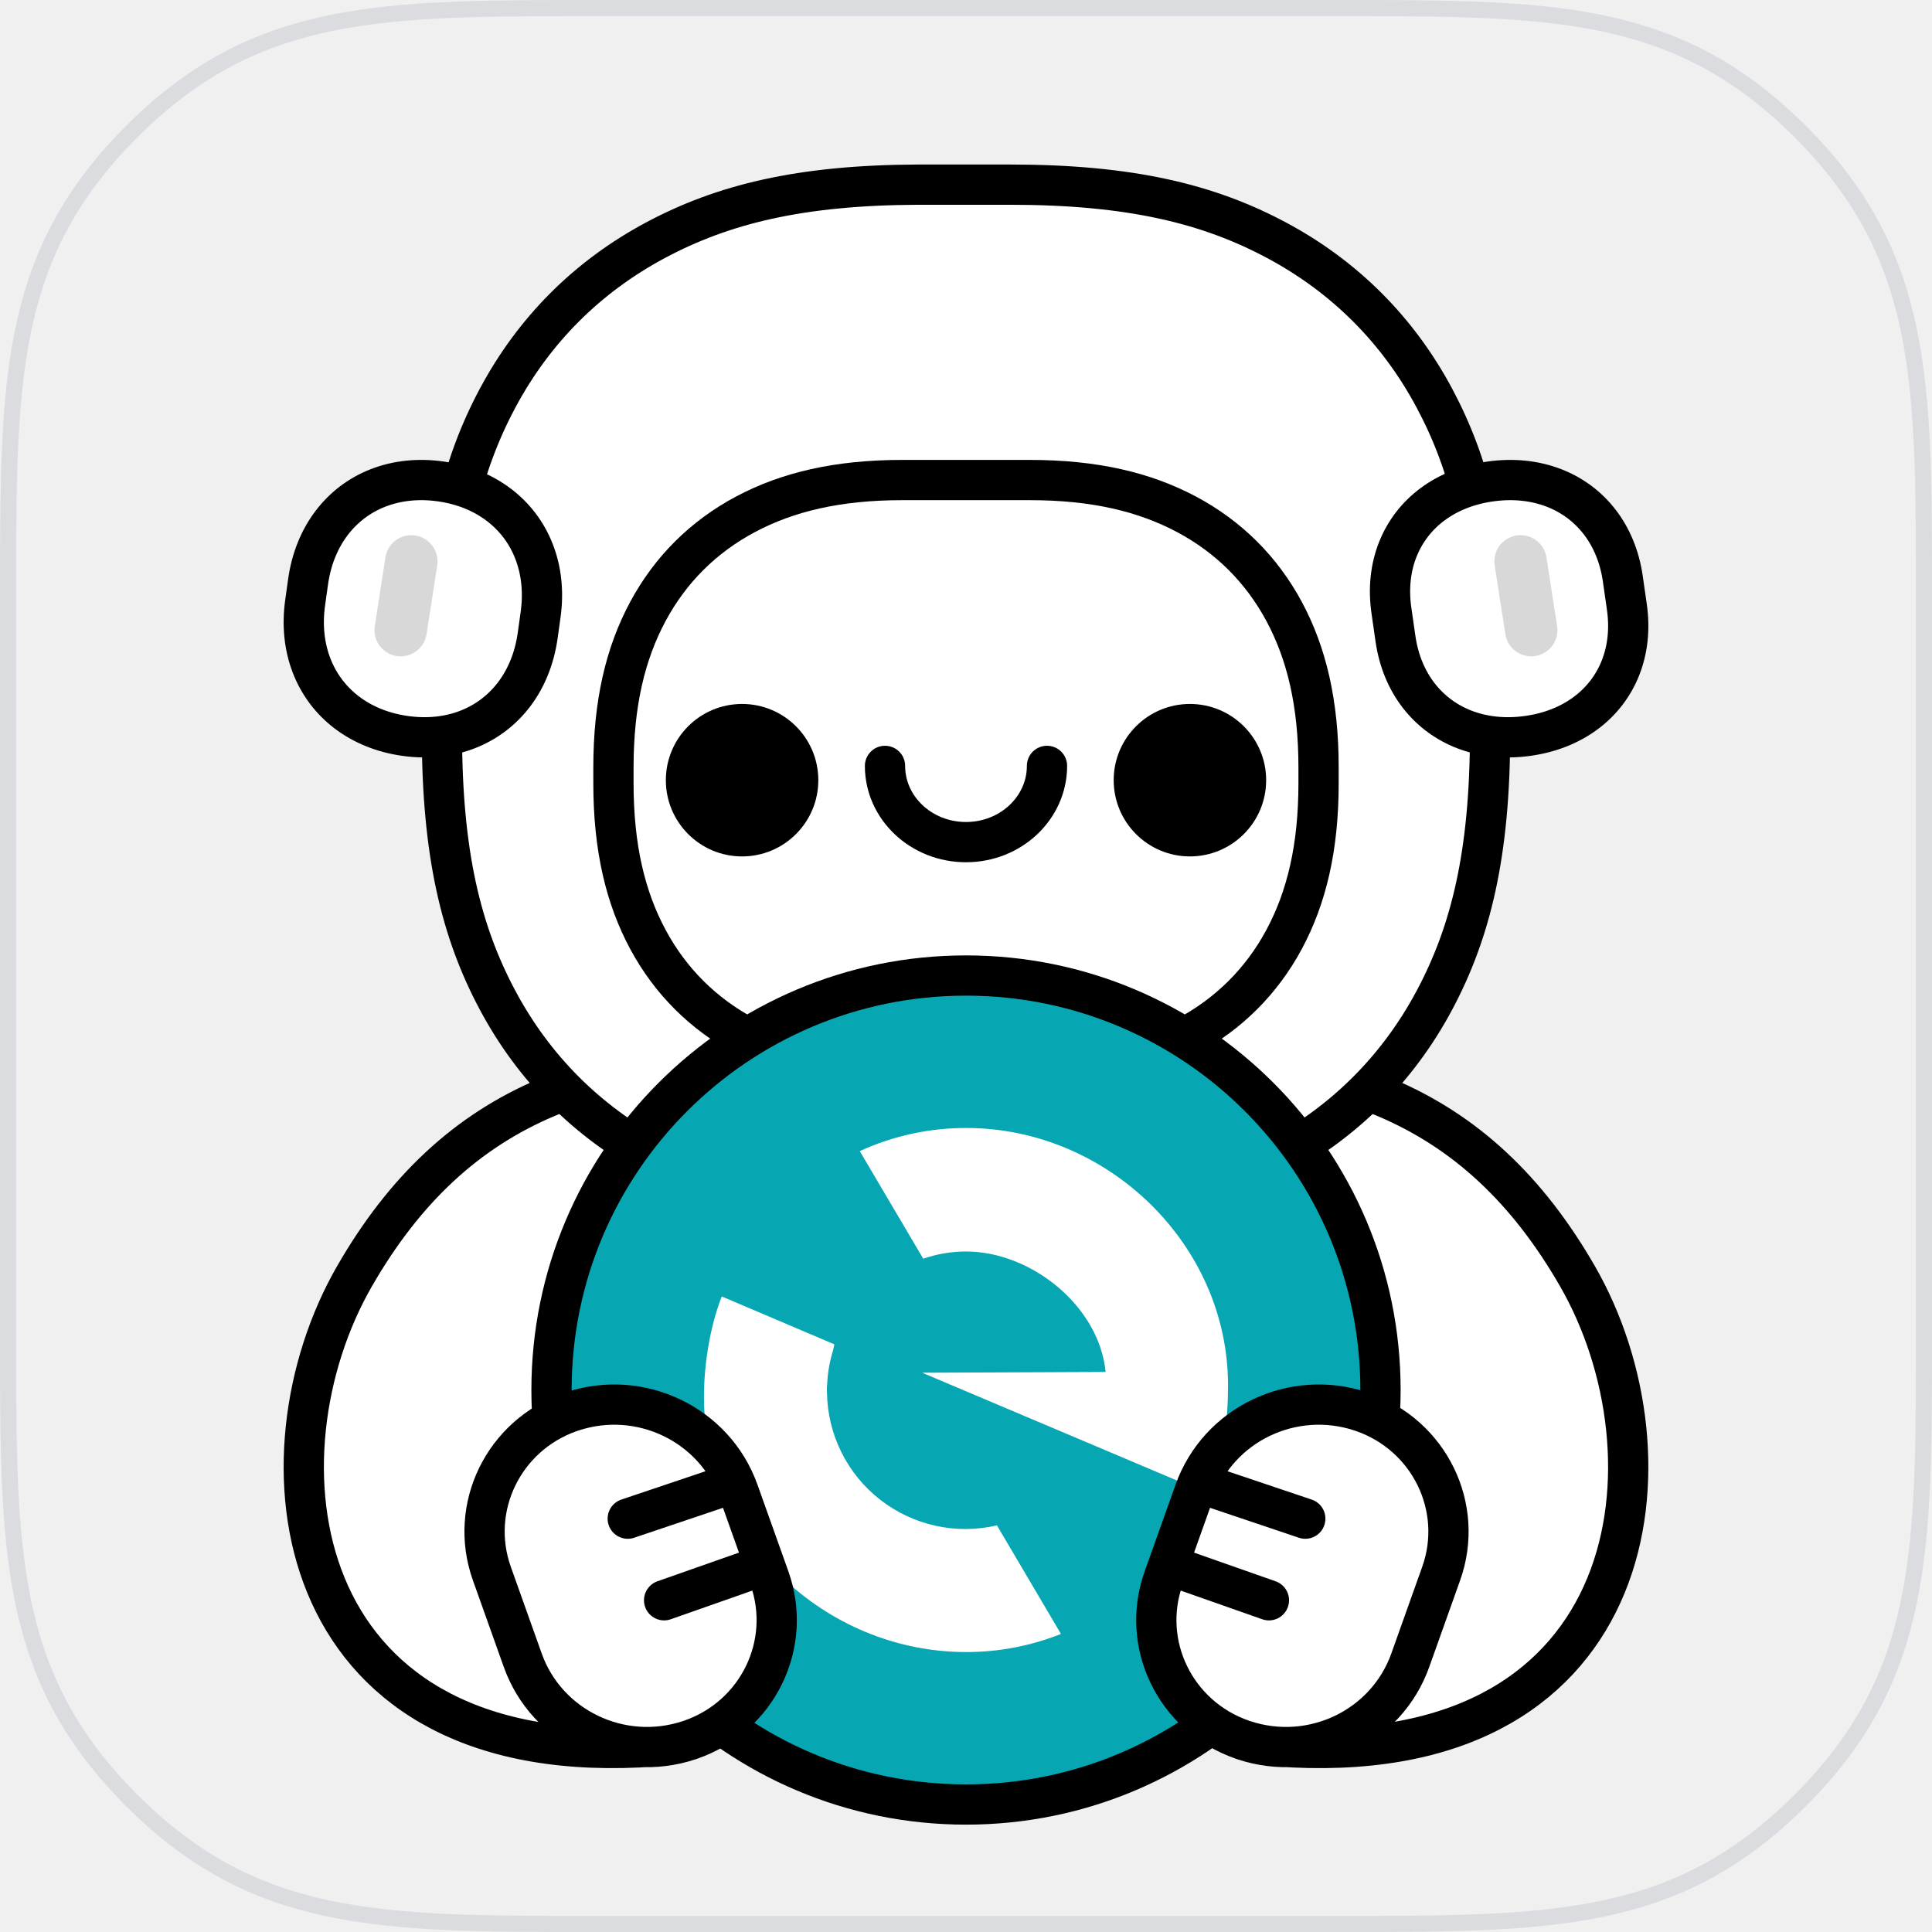
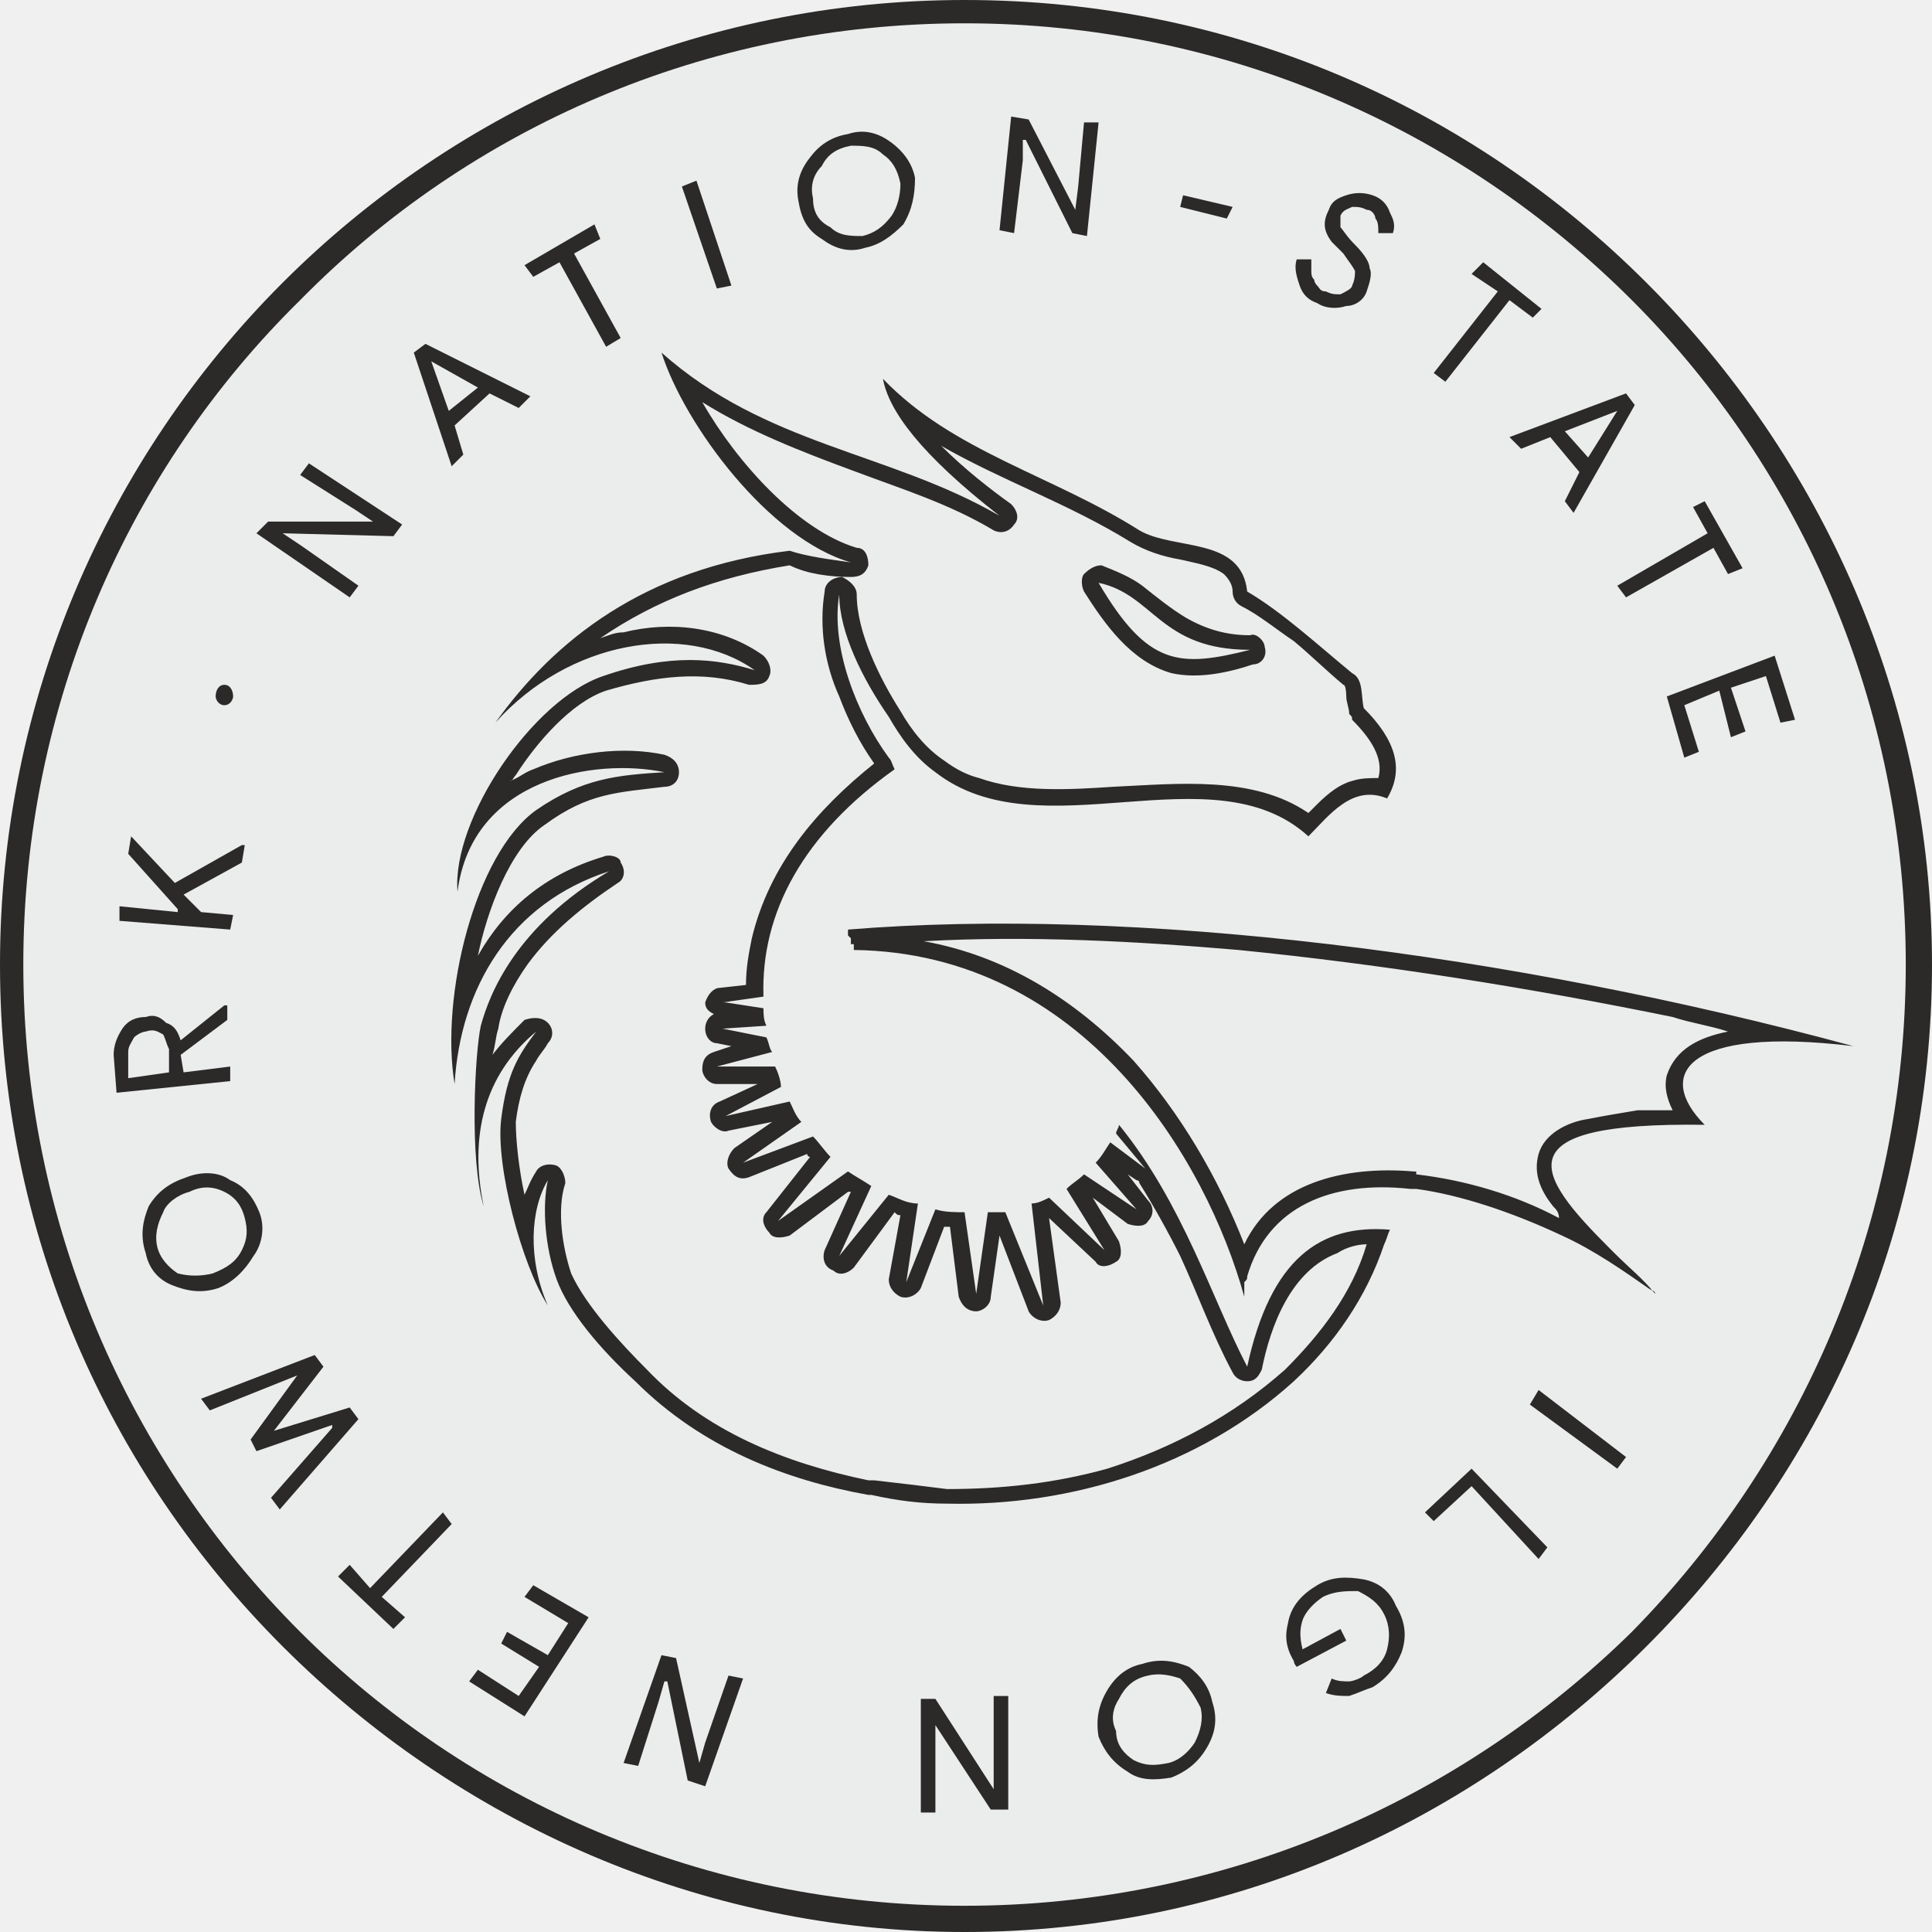
- <svg xmlns="http://www.w3.org/2000/svg" xmlns:xlink="http://www.w3.org/1999/xlink" width="120px" height="120px" viewBox="0 0 120 120" version="1.1">
+ <svg xmlns="http://www.w3.org/2000/svg" xml:space="preserve" width="366px" height="366px" version="1.1" style="shape-rendering:geometricPrecision; text-rendering:geometricPrecision; image-rendering:optimizeQuality; fill-rule:evenodd; clip-rule:evenodd" viewBox="0 0 6.63 6.63">
  <defs>
-     <path d="M37.083,120 C23.473,120 15.649,120 7.824,112.176 C-4.66529593e-08,104.351 0,96.527 0,82.917 L0,37.083 C0,23.473 -4.66529593e-08,15.649 7.824,7.824 C15.649,0 23.473,0 37.083,0 L82.917,0 C96.527,0 104.351,0 112.176,7.824 C120,15.649 120,23.473 120,37.083 L120,82.917 C120,96.527 120,104.351 112.176,112.176 C104.351,120 96.527,120 82.917,120 L37.083,120 Z" id="path-1" />
+     <style type="text/css">
+    
+     .fil2 {fill:#2B2A29}
+     .fil0 {fill:#EBECEC}
+     .fil1 {fill:#2B2A29;fill-rule:nonzero}
+    
+   </style>
  </defs>
-   <g id="Press-versions" stroke="none" stroke-width="1" fill="none" fill-rule="evenodd">
-     <g id="icon">
-       <mask id="mask-2" fill="white">
-         <use xlink:href="#path-1" />
-       </mask>
-       <path stroke="#DADCE0" d="M84.566,0.501 C96.992,0.513 104.415,0.771 111.822,8.178 C119.552,15.908 119.5,23.657 119.5,37.083 L119.5,37.083 L119.5,82.917 C119.5,96.343 119.552,104.092 111.822,111.822 C104.092,119.552 96.343,119.5 82.917,119.5 L36.527,119.5 C23.442,119.5 15.801,119.445 8.178,111.822 C0.771,104.415 0.513,96.992 0.501,84.566 L0.501,84.566 L0.501,35.434 C0.513,23.008 0.771,15.585 8.178,8.178 C15.585,0.771 23.008,0.513 35.434,0.501 L35.434,0.501 Z" />
-       <g id="Group" mask="url(#mask-2)">
-         <g id="icon" transform="translate(2, 2)">
-           <path d="M78.29,106.531 C100.188,107.566 102.396,88.42 95.982,77.271 C89.767,66.47 80.446,62.771 65.37,64.19 C50.295,65.609 65.435,90.169 75.778,88.368 C80.47,87.551 76.398,106.441 78.29,106.531 Z" id="right-arm" stroke="#000000" stroke-width="2.5" fill="#FFFFFF" fill-rule="nonzero" />
-           <path d="M37.709,106.531 C15.811,107.566 13.603,88.42 20.017,77.271 C26.232,66.47 35.553,62.771 50.629,64.19 C65.704,65.609 50.564,90.169 40.221,88.368 C35.529,87.551 39.6,106.441 37.709,106.531 Z" id="left-arm" stroke="#000000" stroke-width="2.5" fill="#FFFFFF" fill-rule="nonzero" />
-           <path d="M60.741,9.469 C68.226,9.469 73.087,10.672 77.306,12.931 C81.525,15.19 84.837,18.505 87.093,22.729 C89.325,26.908 90.525,31.715 90.551,39.073 L90.551,43.544 C90.551,51.037 89.349,55.904 87.093,60.128 C84.837,64.352 81.525,67.667 77.306,69.926 C73.087,72.185 68.226,73.388 60.741,73.388 L55.259,73.388 C47.774,73.388 42.913,72.185 38.694,69.926 C34.475,67.667 31.163,64.352 28.907,60.128 C26.651,55.904 25.449,51.037 25.449,43.544 L25.449,39.314 C25.449,31.82 26.651,26.953 28.907,22.729 C31.163,18.505 34.475,15.19 38.694,12.931 C42.867,10.697 47.669,9.495 55.018,9.469 L60.741,9.469 Z" id="helmet" stroke="#000000" stroke-width="2.5" fill="#FFFFFF" fill-rule="nonzero" />
-           <path d="M54.037,27.816 L61.963,27.816 C65.979,27.816 69.09,28.557 71.701,29.947 C74.312,31.338 76.361,33.378 77.758,35.978 C79.154,38.578 79.898,41.676 79.898,45.674 L79.898,46.653 C79.898,50.651 79.154,53.749 77.758,56.349 C76.361,58.948 74.312,60.989 71.701,62.379 C69.09,63.77 65.979,64.51 61.963,64.51 L54.037,64.51 C50.021,64.51 46.91,63.77 44.299,62.379 C41.688,60.989 39.639,58.948 38.242,56.349 C36.846,53.749 36.102,50.651 36.102,46.653 L36.102,45.674 C36.102,41.676 36.846,38.578 38.242,35.978 C39.639,33.378 41.688,31.338 44.299,29.947 C46.91,28.557 50.021,27.816 54.037,27.816 Z" id="screen" stroke="#000000" stroke-width="2.5" fill="#FFFFFF" fill-rule="nonzero" />
-           <circle id="left-eye" fill="#000000" fill-rule="nonzero" cx="44.092" cy="46.459" r="4.735" />
-           <circle id="right-eye" fill="#000000" fill-rule="nonzero" cx="71.908" cy="46.459" r="4.735" />
-           <path d="M52.969,45.571 C52.969,48.186 55.222,50.306 58,50.306 C60.778,50.306 63.031,48.186 63.031,45.571" id="month" stroke="#000000" stroke-width="2.5" stroke-linecap="round" />
-           <g id="left-ear" transform="translate(16.86735, 27.81633)">
-             <path d="M8.503,0.086 C9.919,0.286 11.146,0.798 12.132,1.55 C13.118,2.303 13.862,3.294 14.309,4.454 C14.757,5.613 14.909,6.94 14.71,8.362 L14.529,9.657 C14.33,11.079 13.82,12.312 13.072,13.303 C12.323,14.293 11.336,15.041 10.182,15.491 C9.028,15.941 7.708,16.093 6.292,15.893 C4.877,15.693 3.65,15.181 2.664,14.429 C1.678,13.677 0.934,12.685 0.486,11.526 C0.039,10.366 -0.113,9.039 0.086,7.617 L0.267,6.323 C0.466,4.901 0.976,3.667 1.724,2.677 C2.473,1.686 3.46,0.939 4.614,0.489 C5.768,0.039 7.088,-0.114 8.503,0.086 Z" id="ear" stroke="#000000" stroke-width="2.5" fill="#FFFFFF" fill-rule="nonzero" />
-             <line x1="6.38" y1="5.027" x2="6.319" y2="9.347" id="Path-3" stroke="#D8D8D8" stroke-width="3.255" stroke-linecap="round" stroke-linejoin="round" transform="translate(6.349421, 7.187039) rotate(8) translate(-6.349421, -7.187039) " />
-           </g>
-           <g id="right-ear" transform="translate(84.33674, 27.81633)">
-             <path d="M6.262,0.084 C4.851,0.278 3.628,0.773 2.647,1.501 C1.666,2.228 0.927,3.188 0.482,4.311 C0.037,5.434 -0.112,6.72 0.086,8.099 L0.338,9.855 C0.537,11.235 1.043,12.431 1.787,13.391 C2.531,14.35 3.512,15.073 4.66,15.508 C5.808,15.943 7.123,16.089 8.534,15.895 C9.945,15.702 11.168,15.206 12.149,14.479 C13.13,13.751 13.869,12.792 14.314,11.669 C14.758,10.546 14.908,9.26 14.71,7.88 L14.458,6.124 C14.259,4.744 13.753,3.548 13.009,2.589 C12.265,1.63 11.284,0.906 10.136,0.472 C8.988,0.037 7.673,-0.11 6.262,0.084 Z" id="Rectangle" stroke="#000000" stroke-width="2.5" fill="#FFFFFF" fill-rule="nonzero" />
-             <line x1="8.47" y1="5.027" x2="8.409" y2="9.347" id="Path-3" stroke="#D8D8D8" stroke-width="3.255" stroke-linecap="round" stroke-linejoin="round" transform="translate(8.439408, 7.187039) scale(-1, 1) rotate(8) translate(-8.439408, -7.187039) " />
-           </g>
-           <g id="logo" transform="translate(32.2551, 58.59184)" fill-rule="nonzero">
-             <path d="M25.745,0 C11.526,0 0,11.527 0,25.745 C0,39.963 11.527,51.49 25.745,51.49 C39.963,51.49 51.49,39.963 51.49,25.745 C51.49,11.527 39.965,0 25.745,0 Z" id="Path" fill="#07A6B3" />
-             <path d="M25.745,0 C11.526,0 0,11.527 0,25.745 C0,39.963 11.527,51.49 25.745,51.49 C39.963,51.49 51.49,39.963 51.49,25.745 C51.49,11.527 39.965,0 25.745,0 Z" id="Path" stroke="#000000" stroke-width="2.5" />
-             <path d="M10.575,19.933 L17.571,22.909 C17.549,23.007 17.52,23.135 17.488,23.279 C17.278,23.96 17.155,24.665 17.121,25.377 C17.106,25.518 17.1,25.66 17.105,25.802 L17.111,25.9 L17.111,25.9 C17.143,28.501 18.355,30.949 20.406,32.553 C22.458,34.157 25.128,34.745 27.666,34.152 L31.643,40.895 C29.77,41.641 27.772,42.023 25.756,42.02 C16.988,42.02 9.469,34.923 9.469,26.165 C9.469,24.109 9.861,21.736 10.575,19.933 Z M25.758,9.469 C34.527,9.469 42.02,16.698 42.02,25.454 C42.019,27.668 41.751,29.877 40.953,31.804 L40.785,32.184 L23.026,24.671 L34.418,24.622 C34.008,20.496 29.762,17.142 25.757,17.142 C24.849,17.141 23.947,17.291 23.088,17.587 L19.146,10.905 C21.221,9.956 23.476,9.466 25.758,9.469 Z" id="Combined-Shape" fill="#FFFFFF" />
-           </g>
-           <g id="hand" transform="translate(37.38392, 95.9437) rotate(-1) translate(-37.38392, -95.9437) translate(27.88391, 84.9437)" fill="#FFFFFF" fill-rule="nonzero" stroke="#000000" stroke-width="2.5">
-             <path d="M2.496,16.056 L0.671,10.638 C-0.719,6.513 1.547,2.059 5.732,0.689 L5.826,0.659 L5.826,0.659 C10.096,-0.68 14.665,1.613 16.078,5.804 L17.904,11.222 C19.293,15.347 17.027,19.801 12.842,21.171 L12.748,21.201 L12.748,21.201 C8.478,22.541 3.909,20.248 2.496,16.056 Z" id="Rectangle-Copy-3" />
-             <line x1="12.109" y1="9.543" x2="12.151" y2="3.33" id="Line-Copy-2" stroke-linecap="round" transform="translate(12.13029, 6.436468) rotate(-108) translate(-12.13029, -6.436468) " />
-             <line x1="14.308" y1="14.612" x2="14.268" y2="8.398" id="Line-Copy-3" stroke-linecap="round" transform="translate(14.28818, 11.50497) rotate(-108) translate(-14.28818, -11.50497) " />
-           </g>
-           <g id="hand" transform="translate(78.68025, 95.9437) scale(-1, 1) rotate(-1) translate(-78.68025, -95.9437) translate(69.18025, 84.9437)" fill="#FFFFFF" fill-rule="nonzero" stroke="#000000" stroke-width="2.5">
-             <path d="M2.496,16.056 L0.671,10.638 C-0.719,6.513 1.547,2.059 5.732,0.689 L5.826,0.659 L5.826,0.659 C10.096,-0.68 14.665,1.613 16.078,5.804 L17.904,11.222 C19.293,15.347 17.027,19.801 12.842,21.171 L12.748,21.201 L12.748,21.201 C8.478,22.541 3.909,20.248 2.496,16.056 Z" id="Rectangle-Copy-3" />
-             <line x1="12.109" y1="9.543" x2="12.151" y2="3.33" id="Line-Copy-2" stroke-linecap="round" transform="translate(12.13029, 6.436468) rotate(-108) translate(-12.13029, -6.436468) " />
-             <line x1="14.308" y1="14.612" x2="14.268" y2="8.398" id="Line-Copy-3" stroke-linecap="round" transform="translate(14.28818, 11.50497) rotate(-108) translate(-14.28818, -11.50497) " />
-           </g>
-         </g>
+   <g id="Layer_x0020_1">
+     <g id="_2164788256816">
+       <g id="_1858643470720">
+         <path class="fil0" d="M3.31 0.04c1.81,0 3.27,1.47 3.27,3.27 0,1.81 -1.46,3.27 -3.27,3.27 -1.8,0 -3.27,-1.46 -3.27,-3.27 0,-1.8 1.47,-3.27 3.27,-3.27z" />
+         <path class="fil1" d="M3.31 0c0.92,0 1.74,0.37 2.34,0.97 0.6,0.6 0.98,1.43 0.98,2.34 0,0.92 -0.38,1.74 -0.98,2.34 -0.6,0.6 -1.42,0.98 -2.34,0.98 -0.91,0 -1.74,-0.38 -2.34,-0.98 -0.6,-0.6 -0.97,-1.42 -0.97,-2.34 0,-0.91 0.37,-1.74 0.97,-2.34 0.6,-0.6 1.43,-0.97 2.34,-0.97zm2.29 1.03c-0.59,-0.59 -1.4,-0.95 -2.29,-0.95 -0.89,0 -1.7,0.36 -2.28,0.95 -0.59,0.58 -0.95,1.39 -0.95,2.28 0,0.89 0.36,1.7 0.95,2.29 0.58,0.58 1.39,0.94 2.28,0.94 0.89,0 1.7,-0.36 2.29,-0.94 0.58,-0.59 0.94,-1.4 0.94,-2.29 0,-0.89 -0.36,-1.7 -0.94,-2.28z" />
+         <path class="fil2" d="M4.68 2.43c-0.01,-0.04 0,-0.1 -0.04,-0.12 -0.11,-0.09 -0.24,-0.21 -0.36,-0.28 -0.02,-0.19 -0.25,-0.14 -0.37,-0.21 -0.3,-0.19 -0.64,-0.27 -0.88,-0.52 0.02,0.11 0.13,0.26 0.4,0.47 -0.38,-0.22 -0.8,-0.24 -1.16,-0.56 0.08,0.25 0.37,0.64 0.65,0.72 -0.07,-0.01 -0.15,-0.02 -0.21,-0.04 -0.5,0.06 -0.81,0.31 -1.01,0.59 0.25,-0.28 0.65,-0.35 0.89,-0.18 -0.13,-0.04 -0.29,-0.06 -0.52,0.02 -0.24,0.08 -0.52,0.49 -0.5,0.74 0.05,-0.39 0.47,-0.46 0.71,-0.41 -0.16,0.01 -0.28,0.02 -0.44,0.13 -0.21,0.15 -0.33,0.64 -0.28,0.94 0.02,-0.33 0.19,-0.62 0.53,-0.73 -0.32,0.19 -0.41,0.42 -0.44,0.53 -0.02,0.09 -0.04,0.46 0.01,0.62 -0.05,-0.24 0,-0.45 0.18,-0.6 -0.06,0.08 -0.1,0.14 -0.12,0.3 -0.02,0.16 0.07,0.5 0.16,0.64 -0.07,-0.16 -0.06,-0.33 0,-0.43 -0.02,0.09 -0.01,0.23 0.03,0.34 0.04,0.11 0.15,0.24 0.27,0.35 0.23,0.23 0.52,0.34 0.8,0.39 0,0 0,0 0,0 0,0 0.01,0 0.01,0 0.09,0.02 0.17,0.03 0.26,0.03 0.43,0.01 0.87,-0.13 1.19,-0.42 0.14,-0.13 0.25,-0.29 0.31,-0.47 0.01,-0.02 0.01,-0.03 0.02,-0.05 -0.24,-0.02 -0.41,0.1 -0.49,0.47 -0.12,-0.23 -0.22,-0.56 -0.44,-0.83 0,0.01 -0.01,0.02 -0.01,0.03l0.1 0.12 -0.12 -0.09c-0.02,0.03 -0.03,0.05 -0.05,0.07l0.14 0.16 -0.18 -0.12c-0.02,0.02 -0.04,0.03 -0.06,0.05l0.13 0.21 -0.19 -0.18c-0.02,0.01 -0.04,0.02 -0.06,0.02l0.04 0.35 -0.13 -0.32c-0.02,0 -0.04,0 -0.06,0l-0.04 0.28 -0.04 -0.28c-0.03,0 -0.07,0 -0.1,-0.01l-0.1 0.25 0.04 -0.27c-0.04,0 -0.07,-0.02 -0.1,-0.03l-0.17 0.21 0.11 -0.24c-0.03,-0.02 -0.05,-0.03 -0.08,-0.05l-0.24 0.17 0.18 -0.22c-0.02,-0.02 -0.04,-0.05 -0.06,-0.07l-0.24 0.09 0.2 -0.14c-0.02,-0.02 -0.03,-0.05 -0.04,-0.07l-0.22 0.05 0.19 -0.1c0,-0.02 -0.01,-0.05 -0.02,-0.07l-0.2 0 0.19 -0.05c-0.01,-0.01 -0.01,-0.03 -0.02,-0.05l-0.15 -0.03 0.15 -0.01c-0.01,-0.02 -0.01,-0.04 -0.01,-0.06l-0.13 -0.02 0 0 -0.01 0 0.14 -0.02c-0.01,-0.29 0.14,-0.56 0.45,-0.78 -0.01,-0.02 -0.01,-0.03 -0.02,-0.04l0 0c-0.11,-0.15 -0.2,-0.38 -0.17,-0.56 0,0.13 0.08,0.29 0.17,0.42 0.04,0.07 0.09,0.14 0.16,0.19 0.36,0.28 0.95,-0.08 1.28,0.22 0.07,-0.07 0.15,-0.18 0.27,-0.13 0.06,-0.1 0.03,-0.2 -0.08,-0.31l0 0zm0.86 1.87c0.05,0.05 0.1,0.09 0.14,0.14 0,-0.01 -0.01,-0.01 -0.02,-0.02l0.01 0.01c-0.1,-0.07 -0.2,-0.14 -0.31,-0.19 -0.17,-0.08 -0.35,-0.14 -0.5,-0.16 0,0 -0.01,0 -0.01,0 0,0 -0.01,0 -0.01,0 -0.27,-0.03 -0.49,0.06 -0.56,0.3l0 0c0,0.01 0,0.01 -0.01,0.02 0,0 0,0 0,0 0,0.01 0,0.02 0,0.02 0,0 0,0 0,0.01 0,0 0,0.01 0,0.02 -0.13,-0.47 -0.55,-1.18 -1.34,-1.19l0 0 0 0 0 -0.01 0 0 0 0 0 0 0 -0.01 -0.01 0 0 0 0 0 0 0 0 0 0 0 0 0 0 0 0 0 0 0 0 0 0 0 0 0 0 0 0 0 0 0 0 0 0 0 0 0 0 -0.01 0 0 0 0 0 0 0 0 0 0 0 0 0 0 0 0 0 0 0 0 0 0 0 0 0 0 0 0 0 0 0 -0.01 0 0 0 0 0 0 0 0 0 0 0 0 0 0 0 0 0 0 0 0 0 0 0 0 0 0 0 0 0 0 0 0 -0.01 -0.01 0 0 0 0 0 0 0 0 0 0 0 0 0 0 0 0 0 0 0 0 0 0 0 0 0 0 0 0 0 0 0 -0.01 0 0 0 0 0 0 0 0 0 0 0 0 0 0 0 0 0 0 0 0 0 0 0 0 0 0 0 0 0 0 0 0 0 0 0 0 0 0 0 0 0 0 0 0 0 0 0 0 0 0 0 0 0 -0.01 0 0 0 0 0 0 0 0 0 0 0 0 0 0 0 0 0 0c0.98,-0.08 2.27,0.08 3.45,0.4 -0.58,-0.07 -0.68,0.1 -0.51,0.27 -0.7,-0.01 -0.58,0.17 -0.33,0.42 0.01,0.01 0.01,0.01 0.02,0.02l0 0 0 0 0 0zm-1.77 -2.3l0 0c0.19,0.04 0.21,0.23 0.52,0.23 -0.24,0.06 -0.35,0.06 -0.52,-0.23zm-1.71 0.19c0.03,-0.01 0.05,-0.02 0.08,-0.02 0.16,-0.04 0.34,-0.02 0.48,0.08 0.02,0.02 0.03,0.05 0.02,0.07 -0.01,0.03 -0.04,0.03 -0.07,0.03 -0.16,-0.05 -0.32,-0.03 -0.49,0.02 -0.12,0.04 -0.24,0.18 -0.31,0.29 -0.01,0.01 -0.01,0.02 -0.02,0.02 0.03,-0.01 0.05,-0.03 0.08,-0.04 0.14,-0.06 0.31,-0.08 0.45,-0.05 0.03,0.01 0.05,0.03 0.05,0.06 0,0.03 -0.02,0.05 -0.05,0.05 -0.16,0.02 -0.26,0.02 -0.41,0.13 -0.12,0.08 -0.2,0.3 -0.23,0.45 0.09,-0.16 0.23,-0.28 0.43,-0.34 0.02,-0.01 0.06,0 0.06,0.02 0.02,0.03 0.01,0.06 -0.01,0.07 -0.12,0.08 -0.23,0.17 -0.31,0.28 -0.05,0.07 -0.09,0.15 -0.1,0.22 -0.01,0.03 -0.01,0.06 -0.02,0.09 0.03,-0.04 0.07,-0.08 0.11,-0.12 0.03,-0.01 0.06,-0.01 0.08,0.01 0.02,0.02 0.02,0.05 0,0.07 -0.01,0.02 -0.03,0.04 -0.04,0.06 -0.04,0.06 -0.06,0.13 -0.07,0.21 0,0.06 0.01,0.16 0.03,0.25 0.01,-0.02 0.02,-0.05 0.04,-0.08 0.01,-0.02 0.04,-0.03 0.07,-0.02 0.02,0.01 0.03,0.04 0.03,0.06 -0.03,0.09 -0.01,0.22 0.02,0.31 0.05,0.11 0.17,0.24 0.26,0.33 0.2,0.21 0.47,0.32 0.76,0.38 0,0 0,0 0.01,0 0,0 0.01,0 0.01,0 0.09,0.01 0.17,0.02 0.25,0.03 0.19,0 0.37,-0.02 0.55,-0.07 0.22,-0.07 0.43,-0.18 0.61,-0.34 0.12,-0.12 0.23,-0.26 0.28,-0.43 -0.03,0 -0.07,0.01 -0.1,0.03 -0.16,0.06 -0.23,0.25 -0.26,0.4 -0.01,0.02 -0.02,0.04 -0.05,0.04 -0.02,0 -0.04,-0.01 -0.05,-0.03 -0.07,-0.13 -0.12,-0.27 -0.18,-0.4 -0.04,-0.08 -0.09,-0.17 -0.14,-0.25 0,-0.01 -0.01,-0.01 -0.01,-0.01l-0.03 -0.02 0.07 0.09c0.02,0.02 0.02,0.05 0,0.07 -0.01,0.02 -0.04,0.02 -0.07,0.01l-0.12 -0.09 0.09 0.15c0.01,0.03 0.01,0.06 -0.01,0.07 -0.03,0.02 -0.06,0.02 -0.07,0l-0.16 -0.15 0.04 0.29c0,0.03 -0.02,0.05 -0.04,0.06 -0.03,0.01 -0.06,-0.01 -0.07,-0.03l-0.1 -0.26 -0.03 0.21c0,0.03 -0.03,0.05 -0.05,0.05 -0.03,0 -0.05,-0.02 -0.06,-0.05l-0.03 -0.24c0,0 -0.01,0 -0.02,0l-0.08 0.21c-0.01,0.02 -0.04,0.04 -0.07,0.03 -0.02,-0.01 -0.04,-0.03 -0.04,-0.06l0.04 -0.22c-0.01,0 -0.01,0 -0.02,-0.01l-0.14 0.19c-0.02,0.02 -0.05,0.03 -0.07,0.01 -0.03,-0.01 -0.04,-0.04 -0.03,-0.07l0.09 -0.2c0,0 -0.01,0 -0.01,0l-0.2 0.15c-0.03,0.01 -0.06,0.01 -0.07,-0.01 -0.02,-0.02 -0.03,-0.05 -0.01,-0.07l0.15 -0.19c0,0 -0.01,0 -0.01,-0.01l-0.2 0.08c-0.03,0.01 -0.05,0 -0.07,-0.03 -0.01,-0.02 0,-0.05 0.02,-0.07l0.13 -0.09 -0.15 0.03c-0.02,0.01 -0.05,-0.01 -0.06,-0.03 -0.01,-0.03 0,-0.06 0.03,-0.07l0.13 -0.06 -0.14 0c-0.03,0 -0.05,-0.03 -0.05,-0.05 0,-0.03 0.01,-0.05 0.04,-0.06l0.06 -0.02 -0.05 -0.01c-0.02,0 -0.04,-0.02 -0.04,-0.05 0,-0.02 0.01,-0.04 0.03,-0.05 -0.02,-0.01 -0.03,-0.02 -0.03,-0.04 0.01,-0.03 0.03,-0.05 0.05,-0.05l0.09 -0.01c0,-0.06 0.01,-0.11 0.02,-0.16 0.06,-0.25 0.22,-0.44 0.42,-0.6 -0.05,-0.07 -0.09,-0.15 -0.12,-0.23 -0.05,-0.11 -0.07,-0.24 -0.05,-0.36 0,-0.03 0.03,-0.05 0.06,-0.05 0.02,0.01 0.05,0.03 0.05,0.06 0,0.13 0.08,0.29 0.15,0.4 0,0 0,0 0,0 0.04,0.07 0.09,0.13 0.15,0.17 0,0 0,0 0,0 0.04,0.03 0.08,0.05 0.12,0.06 0.14,0.05 0.31,0.04 0.46,0.03 0.22,-0.01 0.48,-0.04 0.67,0.09 0.01,-0.01 0.02,-0.02 0.03,-0.03 0.04,-0.04 0.08,-0.07 0.12,-0.08 0.03,-0.01 0.06,-0.01 0.09,-0.01 0.02,-0.07 -0.03,-0.14 -0.09,-0.2 0,-0.01 0,-0.01 -0.01,-0.02 0,-0.02 -0.01,-0.04 -0.01,-0.06 0,0 0,-0.04 -0.01,-0.04 -0.06,-0.05 -0.11,-0.1 -0.17,-0.15 -0.06,-0.04 -0.12,-0.09 -0.18,-0.12 -0.02,-0.01 -0.03,-0.03 -0.03,-0.05 0,-0.02 -0.01,-0.04 -0.03,-0.06 -0.04,-0.03 -0.11,-0.04 -0.15,-0.05 -0.06,-0.01 -0.12,-0.03 -0.17,-0.06 -0.21,-0.13 -0.44,-0.21 -0.65,-0.33 0.08,0.08 0.17,0.15 0.24,0.2 0.02,0.02 0.03,0.05 0.01,0.07 -0.02,0.03 -0.05,0.03 -0.07,0.02 -0.15,-0.09 -0.31,-0.14 -0.47,-0.2 -0.19,-0.07 -0.37,-0.14 -0.53,-0.24 0.12,0.21 0.33,0.44 0.53,0.5 0.03,0 0.04,0.03 0.04,0.06 -0.01,0.03 -0.03,0.04 -0.06,0.04 -0.07,0 -0.15,-0.01 -0.21,-0.04 -0.25,0.04 -0.46,0.12 -0.65,0.25l0 0zm1.72 -0.25c0.05,0.02 0.1,0.04 0.14,0.07 0.05,0.04 0.1,0.08 0.15,0.11 0.07,0.04 0.14,0.06 0.22,0.06 0.02,-0.01 0.05,0.02 0.05,0.04 0.01,0.03 -0.01,0.06 -0.04,0.06 -0.09,0.03 -0.19,0.05 -0.28,0.03 -0.14,-0.04 -0.23,-0.17 -0.3,-0.28 -0.01,-0.02 -0.01,-0.05 0,-0.06 0.02,-0.02 0.04,-0.03 0.06,-0.03l0 0zm1.96 1.87c-0.02,-0.04 -0.03,-0.08 -0.02,-0.12 0.03,-0.09 0.11,-0.13 0.21,-0.15 -0.06,-0.02 -0.13,-0.03 -0.19,-0.05 -0.49,-0.1 -0.99,-0.18 -1.49,-0.23 -0.35,-0.03 -0.72,-0.05 -1.08,-0.03 0.28,0.05 0.52,0.2 0.72,0.41 0.16,0.18 0.29,0.4 0.38,0.63 0.1,-0.21 0.34,-0.27 0.58,-0.25 0,0 0,0 0.01,0 0,0.01 0,0.01 0,0.01 0.17,0.02 0.34,0.07 0.49,0.15 0,-0.02 -0.01,-0.03 -0.02,-0.04 -0.04,-0.05 -0.07,-0.11 -0.05,-0.18 0.02,-0.07 0.1,-0.11 0.17,-0.12 0.05,-0.01 0.11,-0.02 0.17,-0.03 0.04,0 0.08,0 0.12,0l0 0z" />
+         <path class="fil1" d="M5.25 4.82l0.03 -0.05 0.3 0.23 -0.03 0.04 -0.3 -0.22zm-0.36 0.37l0.16 -0.15 0.26 0.27 -0.03 0.04 -0.23 -0.25 -0.13 0.12 -0.03 -0.03 0 0zm-0.45 0.51c-0.03,-0.05 -0.03,-0.09 -0.02,-0.13 0.01,-0.06 0.05,-0.1 0.1,-0.13 0.05,-0.03 0.1,-0.03 0.16,-0.02 0.05,0.01 0.09,0.04 0.11,0.09 0.03,0.05 0.04,0.1 0.02,0.16 -0.02,0.05 -0.05,0.09 -0.1,0.12 -0.03,0.01 -0.05,0.02 -0.08,0.03 -0.03,0 -0.05,0 -0.08,-0.01l0.02 -0.05c0.02,0.01 0.04,0.01 0.06,0.01 0.01,0 0.04,-0.01 0.05,-0.02 0.04,-0.02 0.07,-0.05 0.08,-0.09 0.01,-0.04 0.01,-0.08 -0.01,-0.12 -0.02,-0.04 -0.05,-0.06 -0.09,-0.08 -0.04,0 -0.08,0 -0.12,0.02 -0.03,0.02 -0.06,0.05 -0.07,0.08 -0.01,0.03 -0.01,0.06 0,0.1l0.13 -0.07 0.02 0.04 -0.17 0.09c0,0 -0.01,-0.01 -0.01,-0.02l0 0zm-0.67 0.26c-0.01,-0.06 0,-0.11 0.03,-0.16 0.03,-0.05 0.07,-0.08 0.12,-0.09 0.06,-0.02 0.11,-0.01 0.16,0.01 0.04,0.03 0.07,0.07 0.08,0.12 0.02,0.06 0.01,0.11 -0.02,0.16 -0.03,0.05 -0.07,0.08 -0.12,0.1 -0.06,0.01 -0.11,0.01 -0.15,-0.02 -0.05,-0.03 -0.08,-0.07 -0.1,-0.12zm0.35 -0.1c-0.02,-0.04 -0.04,-0.07 -0.07,-0.1 -0.03,-0.01 -0.07,-0.02 -0.11,-0.01 -0.05,0.01 -0.08,0.04 -0.1,0.08 -0.02,0.03 -0.03,0.07 -0.01,0.11 0,0.05 0.03,0.08 0.06,0.1 0.04,0.02 0.07,0.02 0.12,0.01 0.04,-0.01 0.07,-0.04 0.09,-0.07 0.02,-0.04 0.03,-0.08 0.02,-0.12zm-0.71 -0.04l0.05 0 0 0.39 -0.06 0 -0.19 -0.29 0 0 0 0.07 0 0.23 -0.05 0 0 -0.39 0.05 0 0.2 0.31 0 0 0 -0.08 0 -0.24 0 0zm-0.91 -0.07l0.05 0.01 -0.13 0.37 -0.06 -0.02 -0.07 -0.34 -0.01 0 -0.02 0.07 -0.07 0.22 -0.05 -0.01 0.13 -0.37 0.05 0.01 0.08 0.36 0 0 0.02 -0.07 0.08 -0.23 0 0zm-0.89 0.02l0.03 -0.04 0.14 0.09 0.07 -0.1 -0.13 -0.08 0.02 -0.04 0.14 0.08 0.07 -0.11 -0.15 -0.09 0.03 -0.04 0.19 0.11 -0.22 0.34 -0.19 -0.12 0 0zm-0.34 -0.32l0.25 -0.26 0.03 0.04 -0.24 0.25 0.08 0.07 -0.04 0.04 -0.19 -0.18 0.04 -0.04 0.07 0.08 0 0zm-0.55 -0.61l-0.03 -0.04 0.39 -0.15 0.03 0.04 -0.17 0.22 0 0 0.26 -0.08 0.03 0.04 -0.27 0.31 -0.03 -0.04 0.21 -0.24 0 -0.01 -0.26 0.09 -0.02 -0.04 0.16 -0.22 0 0 -0.3 0.12 0 0zm-0.08 -0.8c0.05,-0.02 0.11,-0.02 0.15,0.01 0.05,0.02 0.08,0.06 0.1,0.11 0.02,0.05 0.01,0.11 -0.02,0.15 -0.03,0.05 -0.07,0.09 -0.12,0.11 -0.06,0.02 -0.11,0.01 -0.16,-0.01 -0.05,-0.02 -0.08,-0.06 -0.09,-0.11 -0.02,-0.06 -0.01,-0.11 0.01,-0.16 0.03,-0.05 0.07,-0.08 0.13,-0.1l0 0zm0.09 0.33c0.05,-0.02 0.08,-0.04 0.1,-0.08 0.02,-0.04 0.02,-0.07 0.01,-0.11 -0.01,-0.04 -0.03,-0.07 -0.07,-0.09 -0.04,-0.02 -0.08,-0.02 -0.12,0 -0.04,0.01 -0.08,0.04 -0.09,0.07 -0.02,0.04 -0.03,0.08 -0.02,0.12 0.01,0.04 0.04,0.07 0.07,0.09 0.04,0.01 0.08,0.01 0.12,0l0 0zm-0.29 -0.67l0.14 -0.02 0 -0.08c-0.01,-0.02 -0.01,-0.03 -0.02,-0.05 -0.02,-0.01 -0.03,-0.02 -0.06,-0.01 -0.01,0 -0.03,0.01 -0.04,0.02 -0.01,0.02 -0.02,0.03 -0.02,0.05l0 0.09 0 0zm0.35 -0.04l0 0.05 -0.39 0.04 -0.01 -0.13c0,-0.03 0.01,-0.06 0.03,-0.09 0.02,-0.03 0.05,-0.04 0.08,-0.04 0.03,-0.01 0.05,0 0.07,0.02 0.03,0.01 0.04,0.03 0.05,0.06l0 0 0.15 -0.12 0.01 0 0 0.05 -0.16 0.12 0.01 0.06 0.16 -0.02 0 0zm-0.35 -0.73l0.01 -0.06 0 0 0.15 0.16 0.23 -0.13 0.01 0 -0.01 0.06 -0.2 0.11 0.06 0.06 0.11 0.01 -0.01 0.05 -0.38 -0.03 0 -0.05 0.2 0.02 0 -0.01 -0.17 -0.19zm0.79 -0.92l-0.03 0.04 -0.32 -0.22 0.04 -0.04 0.36 0 0 0 -0.06 -0.04 -0.19 -0.12 0.03 -0.04 0.32 0.21 -0.03 0.04 -0.38 -0.01 0 0 0.06 0.04 0.2 0.14 0 0zm0.25 -0.77l0.06 0.17 0.1 -0.08 -0.16 -0.09 0 0zm0.11 0.32l-0.04 0.04 -0.13 -0.39 0.04 -0.03 0.36 0.18 -0.04 0.04 -0.1 -0.05 -0.12 0.11 0.03 0.1 0 0zm0.38 -0.69l0.16 0.29 -0.05 0.03 -0.16 -0.29 -0.09 0.05 -0.03 -0.04 0.24 -0.14 0.02 0.05 -0.09 0.05 0 0zm0.54 0.11l-0.05 0.01 -0.12 -0.35 0.05 -0.02 0.12 0.36zm0.63 -0.37c0,0.06 -0.01,0.11 -0.04,0.16 -0.04,0.04 -0.08,0.07 -0.13,0.08 -0.06,0.02 -0.11,0 -0.15,-0.03 -0.05,-0.03 -0.07,-0.07 -0.08,-0.13 -0.01,-0.05 0,-0.1 0.04,-0.15 0.03,-0.04 0.07,-0.07 0.13,-0.08 0.06,-0.02 0.11,0 0.15,0.03 0.04,0.03 0.07,0.07 0.08,0.12zm-0.35 0.07c0,0.05 0.02,0.08 0.06,0.1 0.03,0.03 0.07,0.03 0.11,0.03 0.04,-0.01 0.07,-0.03 0.1,-0.07 0.02,-0.03 0.03,-0.07 0.03,-0.11 -0.01,-0.05 -0.03,-0.08 -0.06,-0.1 -0.03,-0.03 -0.07,-0.03 -0.11,-0.03 -0.05,0.01 -0.08,0.03 -0.1,0.07 -0.03,0.03 -0.04,0.07 -0.03,0.11zm0.69 0.12l-0.05 -0.01 0.04 -0.39 0.06 0.01 0.16 0.31 0 0 0.01 -0.08 0.02 -0.22 0.05 0 -0.04 0.39 -0.05 -0.01 -0.16 -0.32 -0.01 0 0 0.07 -0.03 0.25zm0.73 -0.05l-0.16 -0.04 0.01 -0.04 0.17 0.04 -0.02 0.04zm0.48 0.25c-0.01,0.03 -0.04,0.05 -0.07,0.05 -0.03,0.01 -0.07,0.01 -0.1,-0.01 -0.03,-0.01 -0.05,-0.03 -0.06,-0.06 -0.01,-0.03 -0.02,-0.06 -0.01,-0.09l0.05 0c0,0.02 0,0.03 0,0.04 0,0.01 0,0.02 0.01,0.03 0,0.01 0.01,0.02 0.01,0.02 0.01,0.01 0.01,0.02 0.03,0.02 0.02,0.01 0.03,0.01 0.05,0.01 0.02,-0.01 0.04,-0.02 0.04,-0.03 0.01,-0.02 0.01,-0.04 0.01,-0.05 -0.01,-0.02 -0.02,-0.03 -0.04,-0.06 -0.02,-0.02 -0.04,-0.04 -0.04,-0.04 -0.03,-0.04 -0.03,-0.07 -0.01,-0.11 0.01,-0.03 0.03,-0.04 0.06,-0.05 0.03,-0.01 0.06,-0.01 0.09,0 0.03,0.01 0.05,0.03 0.06,0.06 0.01,0.02 0.02,0.04 0.01,0.07l-0.05 0c0,-0.02 0,-0.04 -0.01,-0.05 0,-0.01 -0.01,-0.03 -0.03,-0.03 -0.02,-0.01 -0.03,-0.01 -0.05,-0.01 -0.02,0.01 -0.03,0.01 -0.04,0.03 0,0.01 0,0.02 0,0.04 0.01,0.01 0.02,0.03 0.05,0.06 0.03,0.03 0.05,0.06 0.05,0.08 0.01,0.02 0,0.05 -0.01,0.08l0 0zm0.49 0.03l-0.22 0.28 -0.04 -0.03 0.22 -0.28 -0.09 -0.06 0.04 -0.04 0.2 0.16 -0.03 0.03 -0.08 -0.06 0 0zm0.37 0.38l-0.18 0.07 0.08 0.09 0.1 -0.16 0 0 0 0zm-0.33 0.13l-0.04 -0.04 0.4 -0.15 0.03 0.04 -0.21 0.37 -0.03 -0.04 0.05 -0.1 -0.1 -0.12 -0.1 0.04zm0.66 0.34l-0.3 0.17 -0.03 -0.04 0.31 -0.18 -0.05 -0.09 0.04 -0.02 0.13 0.23 -0.05 0.02 -0.05 -0.09zm0.28 0.59l-0.05 0.01 -0.05 -0.16 -0.12 0.04 0.05 0.15 -0.05 0.02 -0.04 -0.16 -0.12 0.05 0.05 0.16 -0.05 0.02 -0.06 -0.21 0.37 -0.14 0.07 0.22 0 0z" />
+         <path class="fil2" d="M0.77 2.35c0.02,0 0.03,0.02 0.03,0.04 0,0.01 -0.01,0.03 -0.03,0.03 -0.02,0 -0.03,-0.02 -0.03,-0.03 0,-0.02 0.01,-0.04 0.03,-0.04z" />
      </g>
    </g>
  </g>
</svg>
